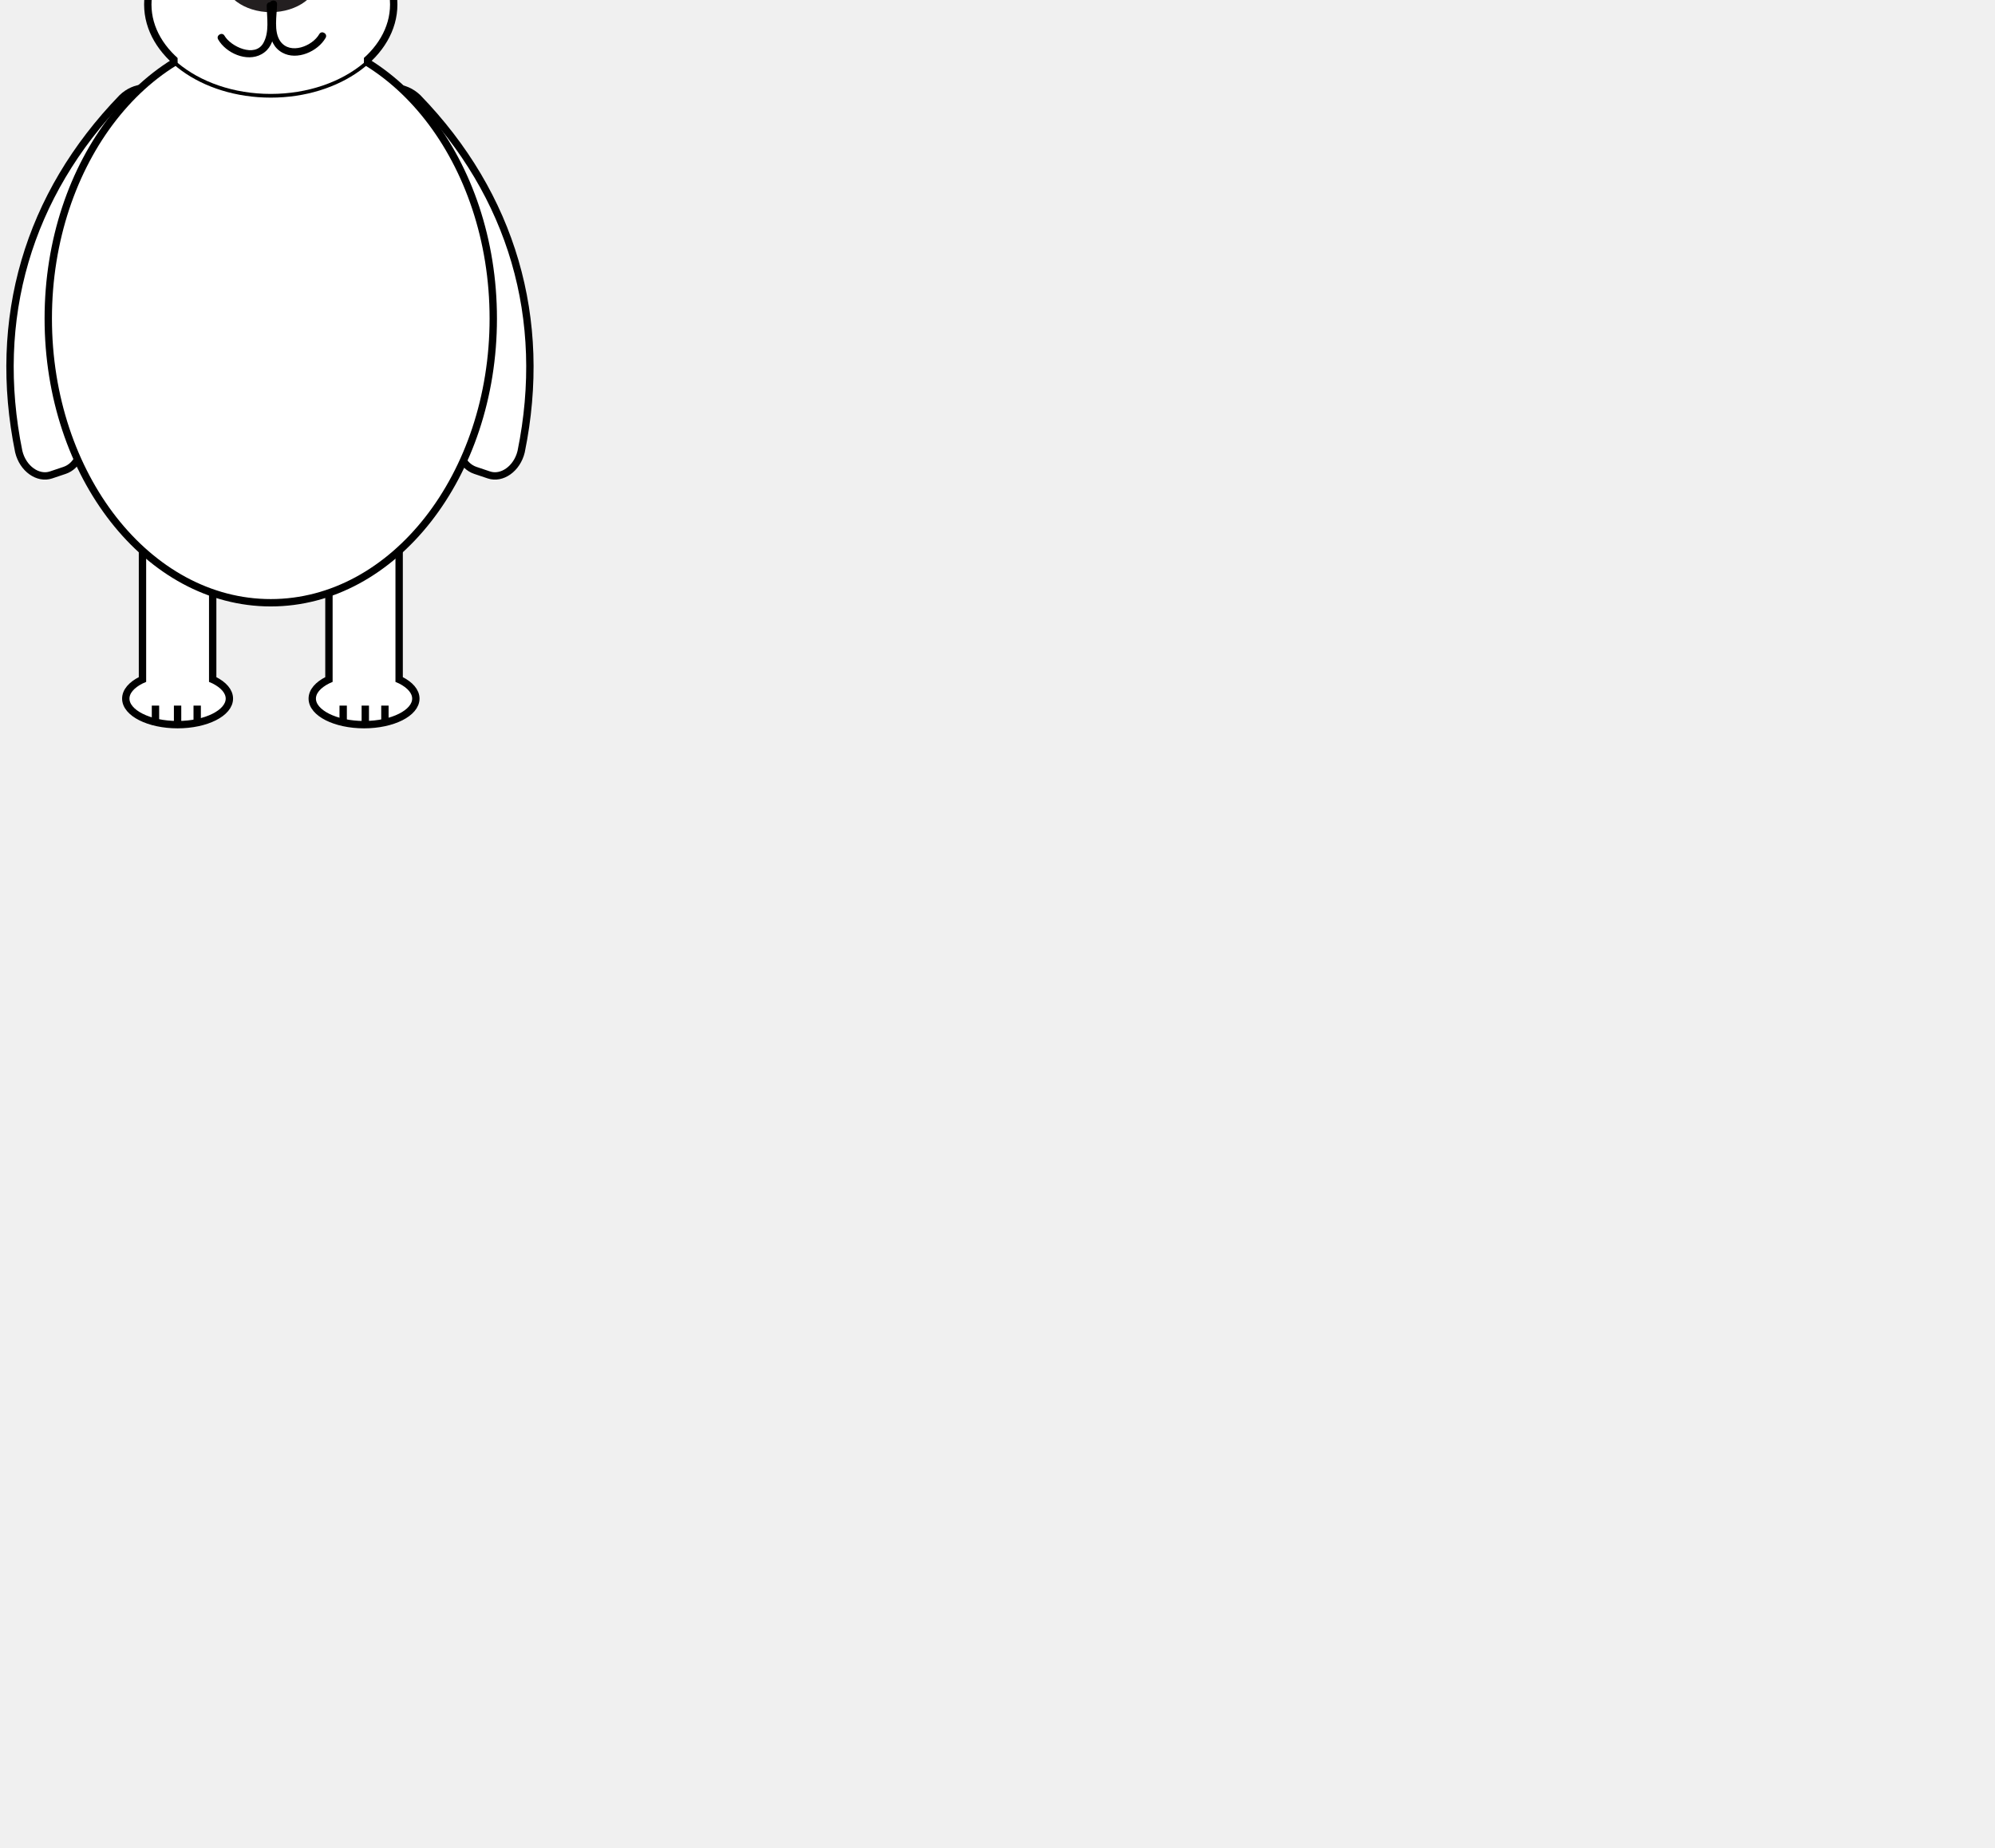
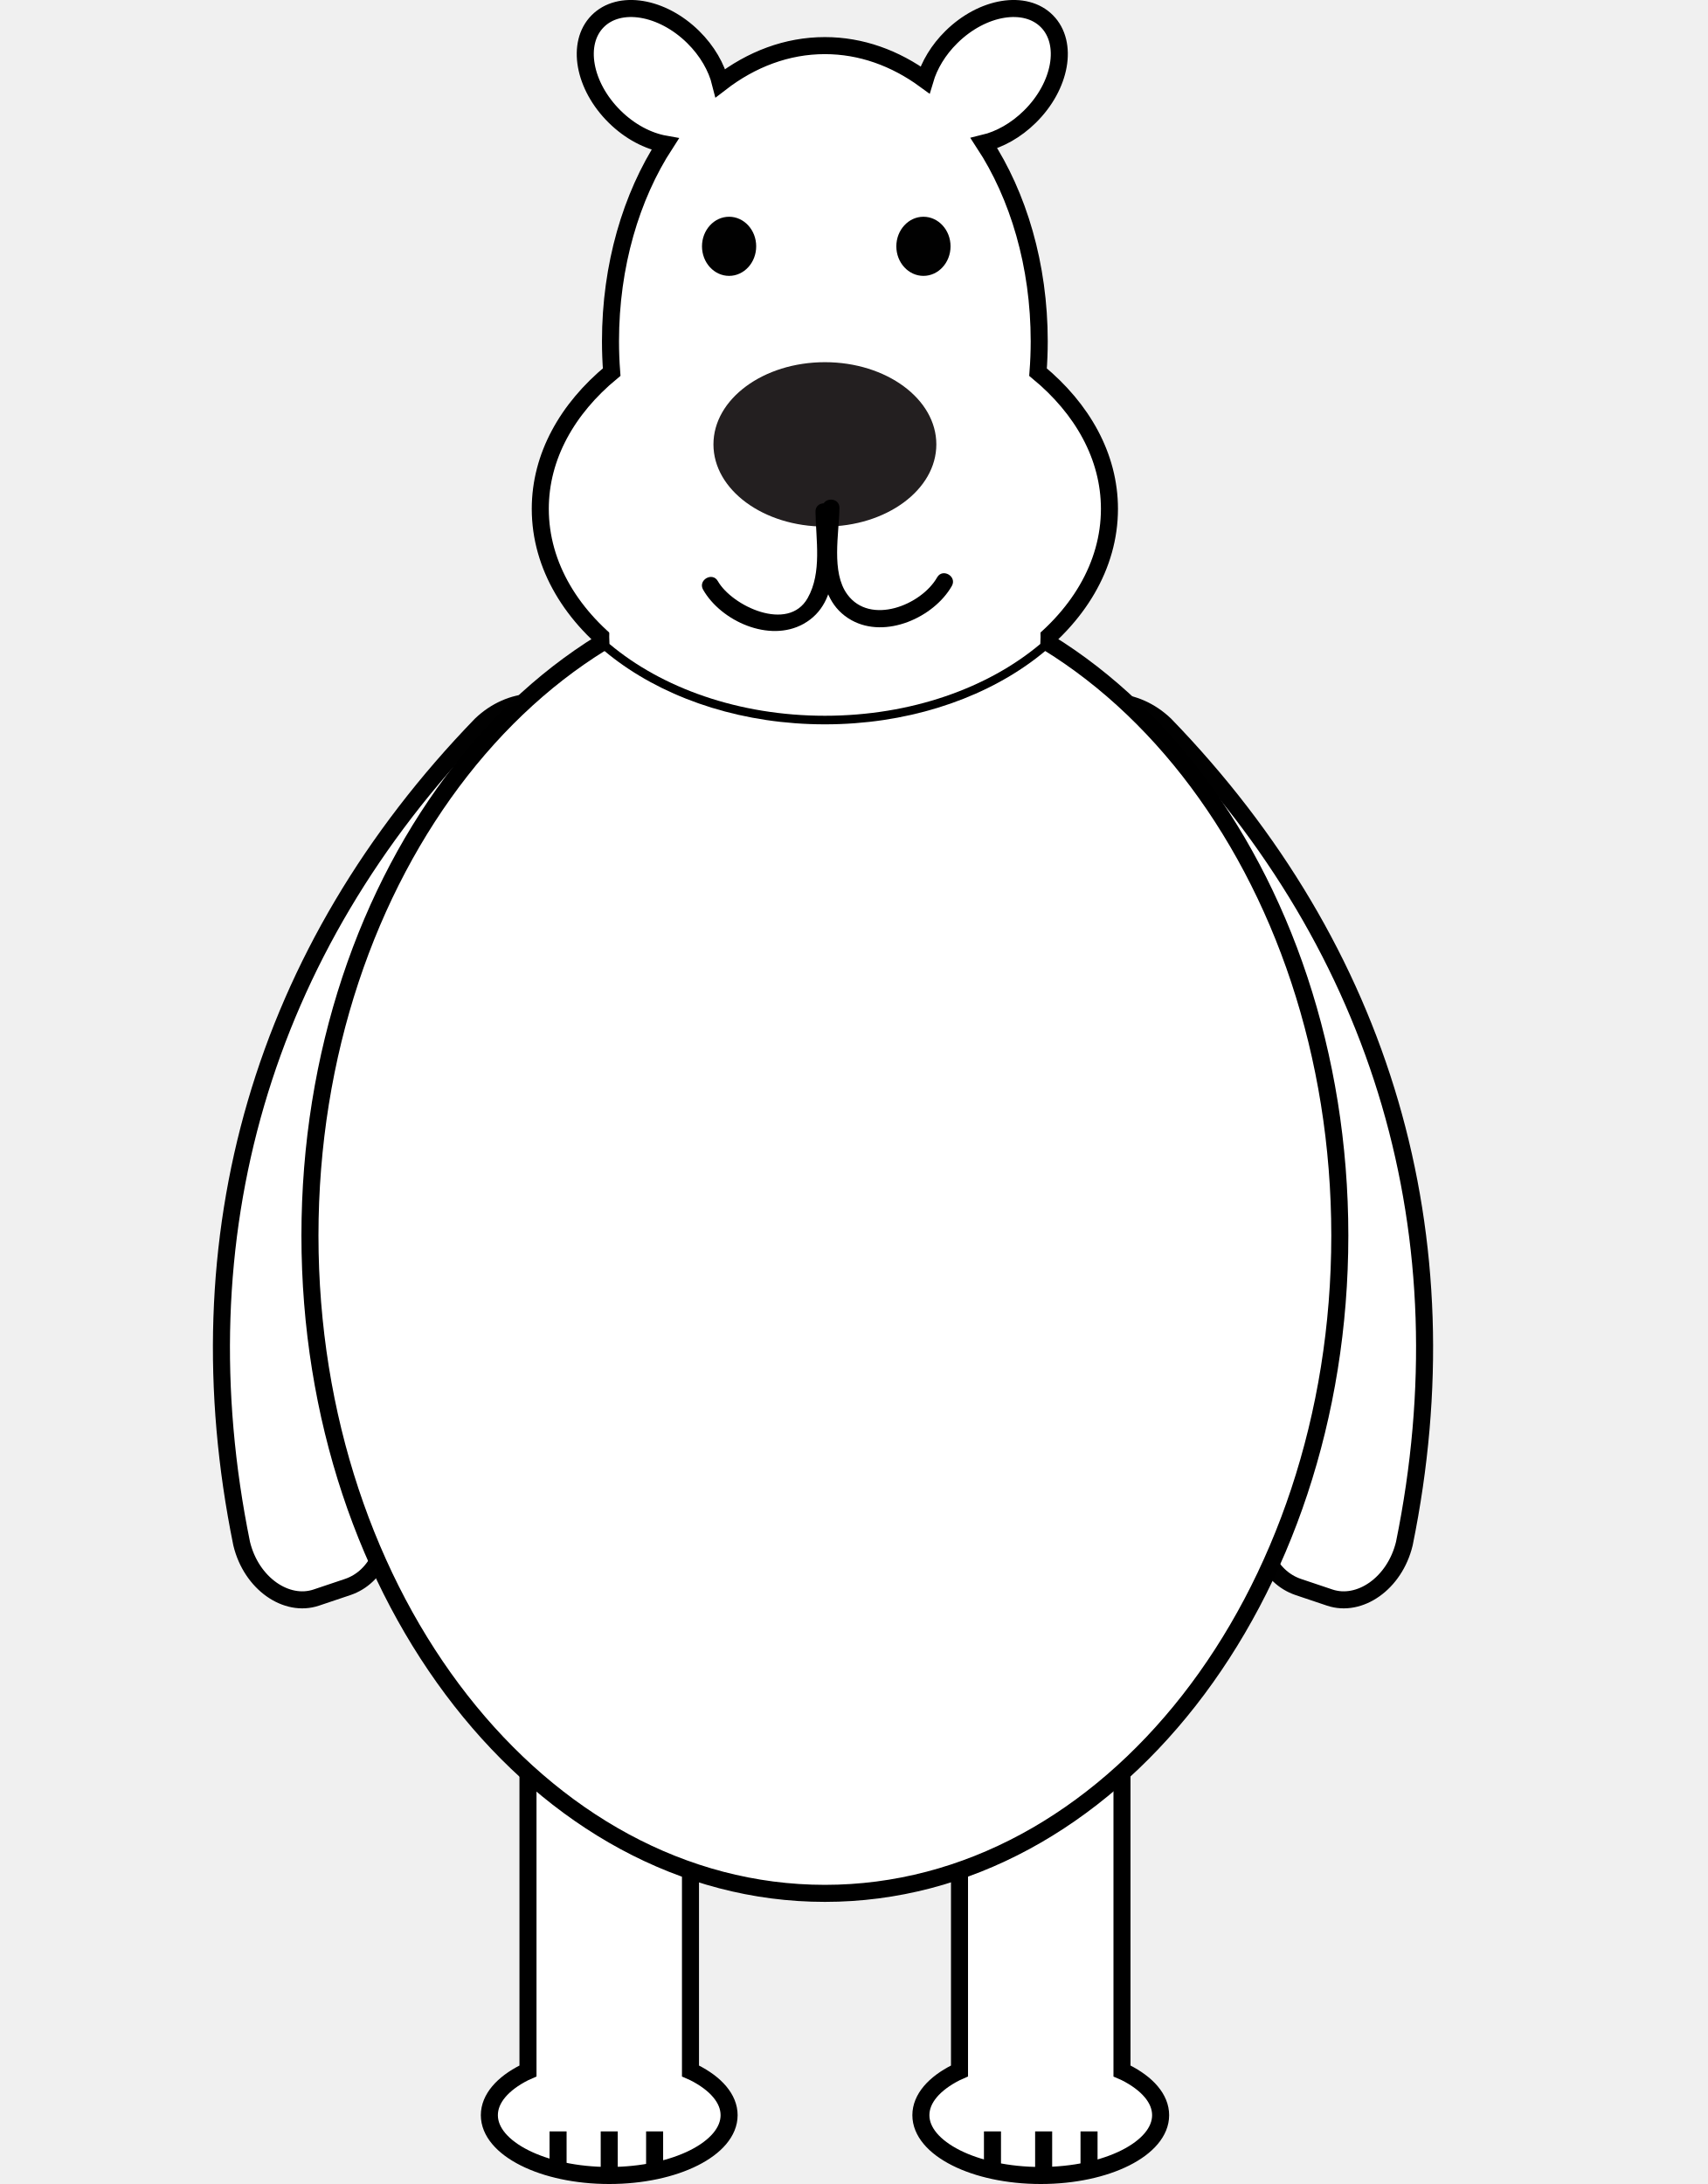
- <svg xmlns="http://www.w3.org/2000/svg" version="1.1" width="271" height="251" viewBox="0 30 271 251">
-   <g id="ID0.07796375080943108" transform="matrix(1, 0, 0, 1, -203, -138)">
-     <g id="ID0.8644139319658279" transform="matrix(1, 0, 0, 1, 203, 138)">
-       <path id="ID0.7984175607562065" fill="#FFFFFF" stroke="#000000" d="M 118.425 158.403 C 118.363 158.372 118.286 158.348 118.220 158.318 L 118.220 134.656 C 118.220 132.815 116.730 131.324 114.888 131.324 L 112.015 131.324 C 110.175 131.324 108.683 132.815 108.683 134.656 L 108.683 158.318 C 108.619 158.348 108.540 158.372 108.478 158.403 C 107.205 159.045 106.416 159.929 106.416 160.906 C 106.416 161.883 107.205 162.767 108.478 163.408 C 109.751 164.050 111.511 164.446 113.453 164.446 C 115.392 164.446 117.152 164.050 118.426 163.408 C 119.699 162.767 120.488 161.883 120.488 160.906 C 120.488 159.929 119.698 159.045 118.425 158.403 Z " transform="matrix(1, 0, 0, 1, -64, -36)" />
-       <path id="ID0.8497372050769627" fill="none" stroke="#000000" d="M 113.622 161.858 L 113.622 164.446 " transform="matrix(1, 0, 0, 1, -64, -36)" />
-       <path id="ID0.3620994249358773" fill="none" stroke="#000000" d="M 110.618 161.858 L 110.618 164.446 " transform="matrix(1, 0, 0, 1, -64, -36)" />
-       <path id="ID0.867326713167131" fill="none" stroke="#000000" d="M 116.286 161.858 L 116.286 164.446 " transform="matrix(1, 0, 0, 1, -64, -36)" />
+ <svg xmlns="http://www.w3.org/2000/svg" version="1.1" width="100.242" height="128.202" viewBox="0 30 100.242 128.202" id="svg423">
+   <defs id="defs427" />
+   <g id="ID0.07796375080943108" transform="translate(-191.3632,-108.7437)">
+     <g id="ID0.8644139319658279" transform="translate(203,138)">
+       <path id="ID0.7984175607562065" d="m 118.425,158.403 c -0.062,-0.031 -0.139,-0.055 -0.205,-0.085 v -23.662 c 0,-1.841 -1.49,-3.332 -3.332,-3.332 h -2.873 c -1.84,0 -3.332,1.491 -3.332,3.332 v 23.662 c -0.064,0.03 -0.143,0.054 -0.205,0.085 -1.273,0.642 -2.062,1.526 -2.062,2.503 0,0.977 0.789,1.861 2.062,2.502 1.273,0.642 3.033,1.038 4.975,1.038 1.939,0 3.699,-0.396 4.973,-1.038 1.273,-0.641 2.062,-1.525 2.062,-2.502 0,-0.977 -0.79,-1.861 -2.063,-2.503 z" transform="translate(-64,-36)" style="fill:#ffffff;stroke:#000000" />
+       <path id="ID0.8497372050769627" d="m 113.622,161.858 v 2.588" transform="translate(-64,-36)" style="fill:none;stroke:#000000" />
+       <path id="ID0.3620994249358773" d="m 110.618,161.858 v 2.588" transform="translate(-64,-36)" style="fill:none;stroke:#000000" />
+       <path id="ID0.867326713167131" d="m 116.286,161.858 v 2.588" transform="translate(-64,-36)" style="fill:none;stroke:#000000" />
    </g>
-     <g id="ID0.48862249683588743" transform="matrix(1, 0, 0, 1, 203, 138)">
-       <path id="ID0.9123226939700544" fill="#FFFFFF" stroke="#000000" d="M 93.097 158.403 C 93.035 158.372 92.957 158.348 92.892 158.318 L 92.892 134.656 C 92.892 132.815 91.400 131.324 89.560 131.324 L 86.686 131.324 C 84.846 131.324 83.354 132.815 83.354 134.656 L 83.354 158.318 C 83.289 158.348 83.212 158.372 83.149 158.403 C 81.875 159.045 81.087 159.929 81.087 160.906 C 81.087 161.883 81.875 162.767 83.149 163.408 C 84.423 164.050 86.182 164.446 88.123 164.446 C 90.064 164.446 91.823 164.050 93.097 163.408 C 94.371 162.767 95.159 161.883 95.159 160.906 C 95.159 159.929 94.371 159.045 93.097 158.403 Z " transform="matrix(1, 0, 0, 1, -64, -36)" />
-       <path id="ID0.2195250359363854" fill="none" stroke="#000000" d="M 88.123 161.858 L 88.123 164.446 " transform="matrix(1, 0, 0, 1, -64, -36)" />
-       <path id="ID0.7100099800154567" fill="none" stroke="#000000" d="M 85.120 161.858 L 85.120 164.446 " transform="matrix(1, 0, 0, 1, -64, -36)" />
-       <path id="ID0.25268550775945187" fill="none" stroke="#000000" d="M 90.787 161.858 L 90.787 164.446 " transform="matrix(1, 0, 0, 1, -64, -36)" />
+     <g id="ID0.48862249683588743" transform="translate(203,138)">
+       <path id="ID0.9123226939700544" d="m 93.097,158.403 c -0.062,-0.031 -0.14,-0.055 -0.205,-0.085 v -23.662 c 0,-1.841 -1.492,-3.332 -3.332,-3.332 h -2.874 c -1.84,0 -3.332,1.491 -3.332,3.332 v 23.662 c -0.065,0.03 -0.142,0.054 -0.205,0.085 -1.274,0.642 -2.062,1.526 -2.062,2.503 0,0.977 0.788,1.861 2.062,2.502 1.274,0.642 3.033,1.038 4.974,1.038 1.941,0 3.7,-0.396 4.974,-1.038 1.274,-0.641 2.062,-1.525 2.062,-2.502 0,-0.977 -0.788,-1.861 -2.062,-2.503 z" transform="translate(-64,-36)" style="fill:#ffffff;stroke:#000000" />
+       <path id="ID0.2195250359363854" d="m 88.123,161.858 v 2.588" transform="translate(-64,-36)" style="fill:none;stroke:#000000" />
+       <path id="ID0.7100099800154567" d="m 85.12,161.858 v 2.588" transform="translate(-64,-36)" style="fill:none;stroke:#000000" />
+       <path id="ID0.25268550775945187" d="m 90.787,161.858 v 2.588" transform="translate(-64,-36)" style="fill:none;stroke:#000000" />
    </g>
-     <g id="ID0.8780540516600013" transform="matrix(1, 0, 0, 1, 203, 138)">
-       <path id="ID0.3386278133839369" fill="#FFFFFF" stroke="#010101" d="M 74.915 125.335 C 75.386 127.281 74.514 129.315 72.769 129.903 C 72.032 130.151 71.665 130.274 70.927 130.522 C 69.183 131.110 67.116 129.705 66.548 127.356 C 62.872 109.314 67.779 92.510 80.591 79.285 C 82.334 77.612 84.832 77.540 85.987 78.974 C 86.474 79.580 86.718 79.882 87.206 80.488 C 88.359 81.922 87.999 84.106 86.555 85.493 C 75.935 96.622 71.954 110.240 74.915 125.335 Z " transform="matrix(1, 0, 0, 1, -64, -36)" />
+     <g id="ID0.8780540516600013" transform="translate(203,138)">
+       <path id="ID0.3386278133839369" d="m 74.915,125.335 c 0.471,1.946 -0.401,3.98 -2.146,4.568 -0.737,0.248 -1.104,0.371 -1.842,0.619 -1.744,0.588 -3.811,-0.817 -4.379,-3.166 -3.676,-18.042 1.231,-34.846 14.043,-48.071 1.743,-1.673 4.241,-1.745 5.396,-0.311 0.487,0.606 0.731,0.908 1.219,1.514 1.153,1.434 0.793,3.618 -0.651,5.005 -10.62,11.129 -14.601,24.747 -11.64,39.842 z" transform="translate(-64,-36)" style="fill:#ffffff;stroke:#010101" />
    </g>
-     <g id="ID0.878742640838027" transform="matrix(1, 0, 0, 1, 203, 138)">
-       <path id="ID0.49854832142591476" fill="#FFFFFF" stroke="#010101" d="M 126.427 125.335 C 125.956 127.281 126.827 129.315 128.572 129.903 C 129.308 130.151 129.677 130.274 130.414 130.522 C 132.158 131.110 134.225 129.705 134.793 127.356 C 138.473 109.313 133.561 92.512 120.752 79.285 C 119.008 77.612 116.510 77.540 115.356 78.974 C 114.870 79.580 114.626 79.882 114.137 80.488 C 112.985 81.922 113.344 84.106 114.789 85.493 C 125.409 96.624 129.382 110.238 126.427 125.335 Z " transform="matrix(1, 0, 0, 1, -64, -36)" />
+     <g id="ID0.878742640838027" transform="translate(203,138)">
+       <path id="ID0.49854832142591476" d="m 126.427,125.335 c -0.471,1.946 0.4,3.98 2.145,4.568 0.736,0.248 1.105,0.371 1.842,0.619 1.744,0.588 3.811,-0.817 4.379,-3.166 3.68,-18.043 -1.232,-34.844 -14.041,-48.071 -1.744,-1.673 -4.242,-1.745 -5.396,-0.311 -0.486,0.606 -0.73,0.908 -1.219,1.514 -1.152,1.434 -0.793,3.618 0.652,5.005 10.62,11.131 14.593,24.745 11.638,39.842 z" transform="translate(-64,-36)" style="fill:#ffffff;stroke:#010101" />
    </g>
-     <path id="ID0.6784169343300164" fill="#FFFFFF" stroke="#000000" d="M 100.782 70.660 C 109.120 70.660 116.677 74.987 122.149 81.976 C 127.620 88.967 131.006 98.620 131.006 109.273 C 131.006 119.926 127.619 129.580 122.149 136.569 C 116.676 143.559 109.120 147.885 100.782 147.885 C 92.443 147.885 84.886 143.559 79.414 136.569 C 73.943 129.580 70.556 119.926 70.556 109.273 C 70.556 98.620 73.943 88.967 79.414 81.976 C 84.886 74.987 92.443 70.660 100.782 70.660 Z " transform="matrix(1, 0, 0, 1, 139, 102)" />
-     <path id="ID0.39708823431283236" fill="#FFFFFF" stroke="#000000" d="M 113.292 58.588 C 113.337 57.992 113.362 57.388 113.362 56.776 C 113.362 52.303 112.135 48.226 110.120 45.149 C 111.040 44.927 111.995 44.401 112.813 43.594 C 114.641 41.792 115.090 39.285 113.817 37.994 C 112.546 36.703 110.032 37.118 108.206 38.920 C 107.435 39.680 106.913 40.565 106.657 41.431 C 104.903 40.150 102.903 39.421 100.780 39.421 C 98.555 39.421 96.466 40.221 94.652 41.620 C 94.421 40.694 93.880 39.735 93.053 38.920 C 91.226 37.117 88.713 36.703 87.440 37.994 C 86.168 39.285 86.617 41.791 88.444 43.593 C 89.341 44.478 90.405 45.027 91.404 45.204 C 89.411 48.275 88.197 52.329 88.197 56.774 C 88.197 57.386 88.221 57.990 88.266 58.586 C 85.667 60.729 84.076 63.534 84.076 66.612 C 84.076 69.965 85.947 73.003 88.972 75.202 C 91.995 77.402 96.172 78.763 100.781 78.763 C 105.388 78.763 109.564 77.402 112.588 75.202 C 115.611 73.003 117.484 69.964 117.484 66.612 C 117.483 63.535 115.892 60.730 113.292 58.588 Z " transform="matrix(1, 0, 0, 1, 139, 102)" />
-     <path id="ID0.12470964528620243" fill="#FFFFFF" d="M 100.780 64.567 C 93.790 64.567 88.123 68.849 88.123 74.131 C 88.123 74.270 88.129 74.407 88.137 74.544 C 91.200 77.124 95.727 78.759 100.781 78.759 C 105.836 78.759 110.363 77.124 113.426 74.544 C 113.434 74.407 113.440 74.270 113.440 74.131 C 113.438 68.849 107.772 64.567 100.780 64.567 Z " transform="matrix(1, 0, 0, 1, 139, 102)" />
-     <path id="ID0.1214322866871953" fill="#010101" d="M 95.159 48.967 C 95.597 48.967 95.995 49.161 96.283 49.476 C 96.571 49.790 96.749 50.224 96.749 50.703 C 96.749 51.181 96.571 51.616 96.283 51.929 C 95.995 52.244 95.597 52.438 95.159 52.438 C 94.720 52.438 94.322 52.244 94.034 51.929 C 93.746 51.615 93.568 51.181 93.568 50.703 C 93.568 50.224 93.746 49.790 94.034 49.476 C 94.322 49.161 94.720 48.967 95.159 48.967 Z " transform="matrix(1, 0, 0, 1, 139, 102.5)" />
-     <path id="ID0.11229029856622219" fill="#010101" d="M 106.565 48.967 C 107.004 48.967 107.403 49.161 107.690 49.476 C 107.979 49.790 108.157 50.224 108.157 50.703 C 108.157 51.181 107.979 51.616 107.690 51.929 C 107.403 52.244 107.004 52.438 106.565 52.438 C 106.127 52.438 105.729 52.244 105.442 51.929 C 105.153 51.615 104.975 51.181 104.975 50.703 C 104.975 50.224 105.153 49.790 105.442 49.476 C 105.729 49.161 106.128 48.967 106.565 48.967 Z " transform="matrix(1, 0, 0, 1, 139, 102.5)" />
-     <path id="ID0.37403157306835055" fill="#231F20" d="M 100.784 58.004 C 102.587 58.004 104.222 58.545 105.407 59.418 C 106.593 60.292 107.323 61.498 107.323 62.829 C 107.323 64.160 106.593 65.366 105.407 66.240 C 104.221 67.114 102.587 67.654 100.784 67.654 C 98.977 67.654 97.342 67.113 96.157 66.240 C 94.973 65.366 94.240 64.160 94.240 62.829 C 94.240 61.498 94.973 60.292 96.157 59.418 C 97.342 58.544 98.977 58.004 100.784 58.004 Z " transform="matrix(1, 0, 0, 1, 139, 102)" />
-     <g id="ID0.5584445288404822" transform="matrix(1, 0, 0, 1, 203, 138)">
+     <path id="ID0.6784169343300164" d="m 100.782,70.66 c 8.338,0 15.895,4.327 21.367,11.316 5.471,6.991 8.857,16.644 8.857,27.297 0,10.653 -3.387,20.307 -8.857,27.296 -5.473,6.99 -13.029,11.316 -21.367,11.316 -8.339,0 -15.896,-4.326 -21.368,-11.316 -5.471,-6.989 -8.858,-16.643 -8.858,-27.296 0,-10.653 3.387,-20.306 8.858,-27.297 5.472,-6.989 13.029,-11.316 21.368,-11.316 z" transform="translate(139,102)" style="fill:#ffffff;stroke:#000000" />
+     <path id="ID0.39708823431283236" d="m 113.292,58.588 c 0.045,-0.596 0.07,-1.2 0.07,-1.812 0,-4.473 -1.227,-8.55 -3.242,-11.627 0.92,-0.222 1.875,-0.748 2.693,-1.555 1.828,-1.802 2.277,-4.309 1.004,-5.6 -1.271,-1.291 -3.785,-0.876 -5.611,0.926 -0.771,0.76 -1.293,1.645 -1.549,2.511 -1.754,-1.281 -3.754,-2.01 -5.877,-2.01 -2.225,0 -4.314,0.8 -6.128,2.199 -0.231,-0.926 -0.772,-1.885 -1.599,-2.7 -1.827,-1.803 -4.34,-2.217 -5.613,-0.926 -1.272,1.291 -0.823,3.797 1.004,5.599 0.897,0.885 1.961,1.434 2.96,1.611 -1.993,3.071 -3.207,7.125 -3.207,11.57 0,0.612 0.024,1.216 0.069,1.812 -2.599,2.143 -4.19,4.948 -4.19,8.026 0,3.353 1.871,6.391 4.896,8.59 3.023,2.2 7.2,3.561 11.809,3.561 4.607,0 8.783,-1.361 11.807,-3.561 3.023,-2.199 4.896,-5.238 4.896,-8.59 -10e-4,-3.077 -1.592,-5.882 -4.192,-8.024 z" transform="translate(139,102)" style="fill:#ffffff;stroke:#000000" />
+     <path id="ID0.12470964528620243" d="m 100.78,64.567 c -6.99,0 -12.657,4.282 -12.657,9.564 0,0.139 0.006,0.276 0.014,0.413 3.063,2.58 7.59,4.215 12.644,4.215 5.055,0 9.582,-1.635 12.645,-4.215 0.008,-0.137 0.014,-0.274 0.014,-0.413 -0.002,-5.282 -5.668,-9.564 -12.66,-9.564 z" transform="translate(139,102)" style="fill:#ffffff" />
+     <path id="ID0.1214322866871953" d="m 95.159,48.967 c 0.438,0 0.836,0.194 1.124,0.509 0.288,0.314 0.466,0.748 0.466,1.227 0,0.478 -0.178,0.913 -0.466,1.226 -0.288,0.315 -0.686,0.509 -1.124,0.509 -0.439,0 -0.837,-0.194 -1.125,-0.509 -0.288,-0.314 -0.466,-0.748 -0.466,-1.226 0,-0.479 0.178,-0.913 0.466,-1.227 0.288,-0.315 0.686,-0.509 1.125,-0.509 z" transform="translate(139,102.5)" style="fill:#010101" />
+     <path id="ID0.11229029856622219" d="m 106.565,48.967 c 0.439,0 0.838,0.194 1.125,0.509 0.289,0.314 0.467,0.748 0.467,1.227 0,0.478 -0.178,0.913 -0.467,1.226 -0.287,0.315 -0.686,0.509 -1.125,0.509 -0.438,0 -0.836,-0.194 -1.123,-0.509 -0.289,-0.314 -0.467,-0.748 -0.467,-1.226 0,-0.479 0.178,-0.913 0.467,-1.227 0.287,-0.315 0.686,-0.509 1.123,-0.509 z" transform="translate(139,102.5)" style="fill:#010101" />
+     <path id="ID0.37403157306835055" d="m 100.784,58.004 c 1.803,0 3.438,0.541 4.623,1.414 1.186,0.874 1.916,2.08 1.916,3.411 0,1.331 -0.73,2.537 -1.916,3.411 -1.186,0.874 -2.82,1.414 -4.623,1.414 -1.807,0 -3.442,-0.541 -4.627,-1.414 -1.184,-0.874 -1.917,-2.08 -1.917,-3.411 0,-1.331 0.733,-2.537 1.917,-3.411 1.185,-0.874 2.82,-1.414 4.627,-1.414 z" transform="translate(139,102)" style="fill:#231f20" />
+     <g id="ID0.5584445288404822" transform="translate(203,138)">
      <g id="ID0.8886712263338268">
-         <path id="ID0.8919794107787311" d="M 100.230 66.772 C 100.250 68.423 100.621 70.348 99.770 71.852 C 98.623 73.880 95.330 72.314 94.496 70.853 C 94.177 70.293 93.312 70.797 93.633 71.358 C 94.688 73.205 97.517 74.481 99.520 73.369 C 101.831 72.086 101.256 68.968 101.231 66.772 C 101.223 66.128 100.223 66.127 100.230 66.772 L 100.230 66.772 Z " transform="matrix(1, 0, 0, 1, -64, -36)" />
+         <path id="ID0.8919794107787311" d="m 100.23,66.772 c 0.02,1.651 0.391,3.576 -0.46,5.08 -1.147,2.028 -4.44,0.462 -5.274,-0.999 -0.319,-0.56 -1.184,-0.056 -0.863,0.505 1.055,1.847 3.884,3.123 5.887,2.011 2.311,-1.283 1.736,-4.401 1.711,-6.597 -0.008,-0.644 -1.008,-0.645 -1.001,0 z" transform="translate(-64,-36)" />
      </g>
    </g>
-     <g id="ID0.15639787213876843" transform="matrix(1, 0, 0, 1, 203, 138)">
+     <g id="ID0.15639787213876843" transform="translate(203,138)">
      <g id="ID0.06082212971523404">
-         <path id="ID0.41604100773110986" d="M 100.635 66.554 C 100.609 68.750 100.035 71.867 102.346 73.151 C 104.349 74.263 107.178 72.987 108.233 71.140 C 108.553 70.579 107.689 70.076 107.370 70.635 C 106.438 72.267 103.439 73.469 102.096 71.634 C 101.138 70.326 101.617 68.062 101.636 66.554 C 101.642 65.909 100.642 65.910 100.635 66.554 L 100.635 66.554 Z " transform="matrix(1, 0, 0, 1, -64, -36)" />
+         <path id="ID0.41604100773110986" d="m 100.635,66.554 c -0.026,2.196 -0.6,5.313 1.711,6.597 2.003,1.112 4.832,-0.164 5.887,-2.011 0.32,-0.561 -0.544,-1.064 -0.863,-0.505 -0.932,1.632 -3.931,2.834 -5.274,0.999 -0.958,-1.308 -0.479,-3.572 -0.46,-5.08 0.006,-0.645 -0.994,-0.644 -1.001,0 z" transform="translate(-64,-36)" />
      </g>
    </g>
  </g>
</svg>
